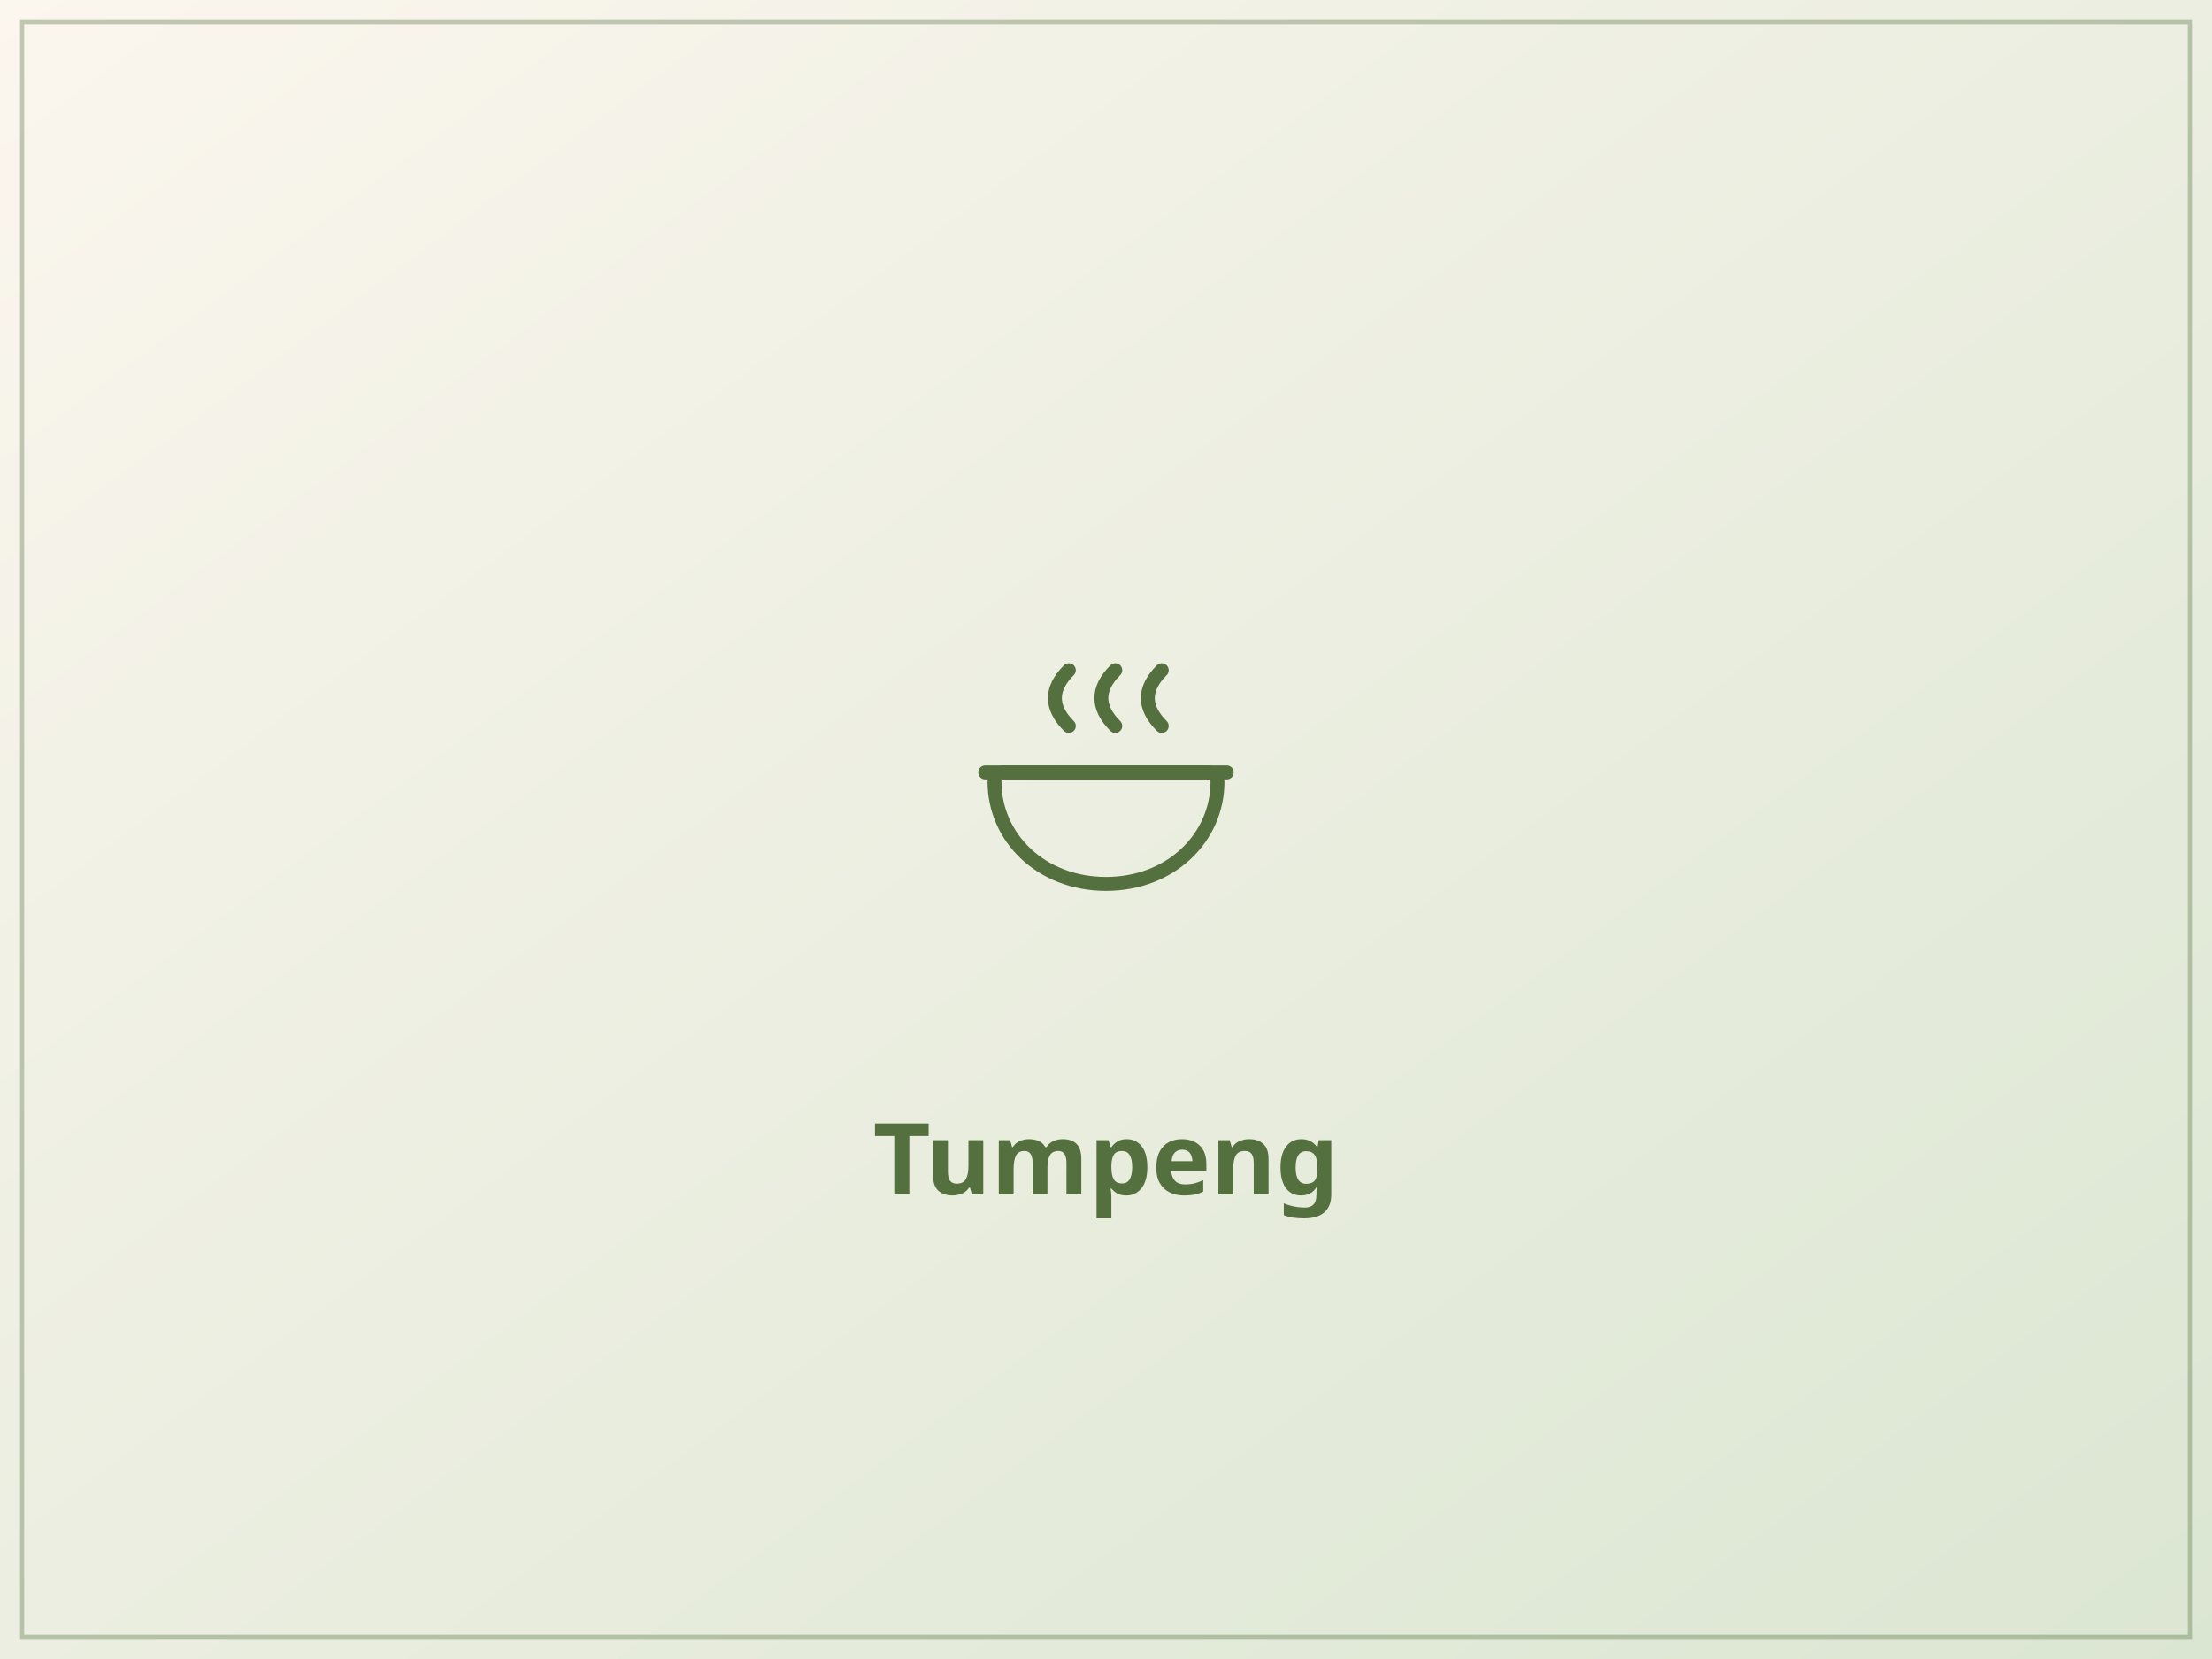
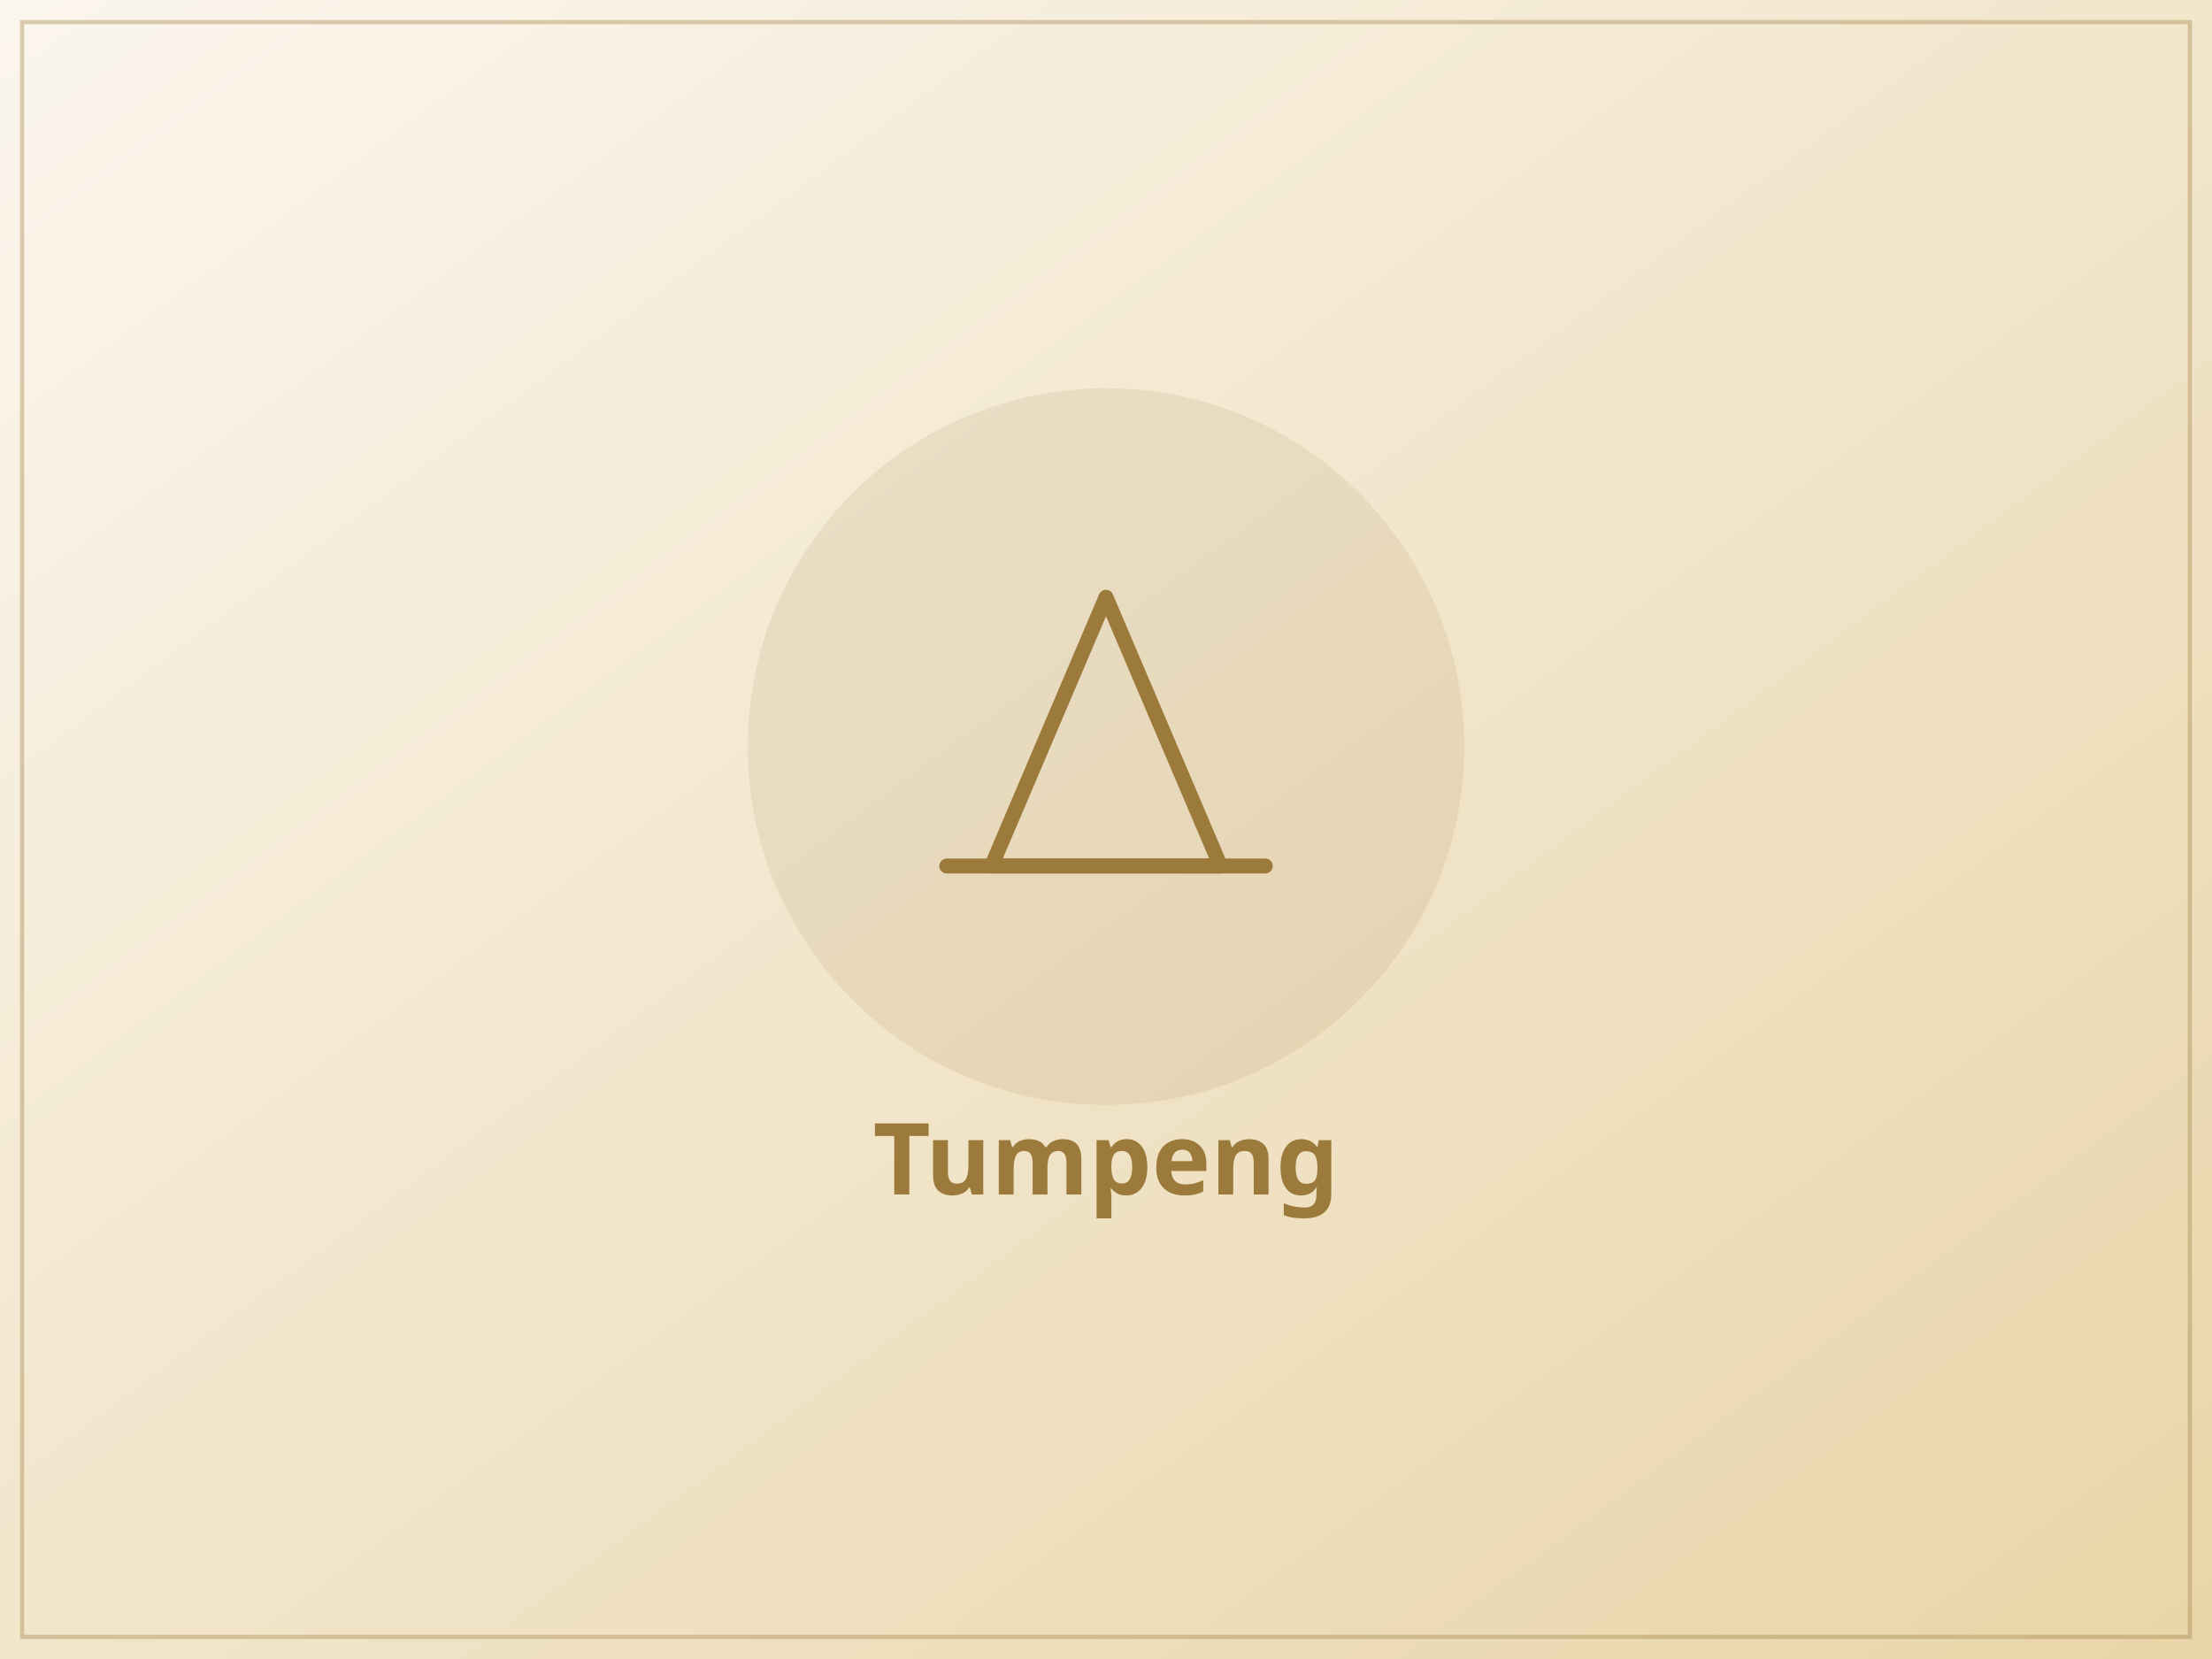
<svg xmlns="http://www.w3.org/2000/svg" viewBox="0 0 800 600" width="800" height="600" role="img" aria-label="Tumpeng">
  <defs>
    <linearGradient id="grad-menu-tumpeng" x1="0" y1="0" x2="1" y2="1">
      <stop offset="0%" stop-color="#FBF6EE" />
-       <stop offset="100%" stop-color="#DBE6D2" />
+       <stop offset="100%" stop-color="#E8D5A8" />
    </linearGradient>
  </defs>
  <rect width="800" height="600" fill="url(#grad-menu-tumpeng)" />
-   <rect x="8" y="8" width="784" height="584" fill="none" stroke="#55703F" stroke-opacity="0.35" stroke-width="1.5" />
-   <g transform="translate(316, 192) scale(1.68)" color="#55703F">
-     <g fill="none" stroke="currentColor" stroke-width="3" stroke-linecap="round" stroke-linejoin="round">
-       <path d="M28 52 h44 a2 2 0 0 1 2 2 c0 12 -10 22 -24 22 s-24 -10 -24 -22 a2 2 0 0 1 2 -2 Z" />
-       <path d="M24 52 h52" />
-       <path d="M42 30 c-4 4 -4 8 0 12" />
-       <path d="M52 30 c-4 4 -4 8 0 12" />
-       <path d="M62 30 c-4 4 -4 8 0 12" />
-     </g>
+   <rect x="8" y="8" width="784" height="584" fill="none" stroke="#9C7A3C" stroke-opacity="0.35" stroke-width="1.5" />
+   <circle cx="400" cy="270" r="129.6" fill="#9C7A3C" fill-opacity="0.12" />
+   <g transform="translate(310, 180) scale(1.8)" fill="none" stroke="#9C7A3C" stroke-width="3" stroke-linecap="round" stroke-linejoin="round">
+     <path d="M50 20 L73 74 H27 Z" />
+     <path d="M18 74 h64" />
  </g>
-   <text x="400" y="432" text-anchor="middle" font-family="'Plus Jakarta Sans', sans-serif" font-size="36" font-weight="600" fill="#55703F">Tumpeng</text>
+   <text x="400" y="432" text-anchor="middle" font-family="'Plus Jakarta Sans', sans-serif" font-size="36" font-weight="600" fill="#9C7A3C">Tumpeng</text>
</svg>
